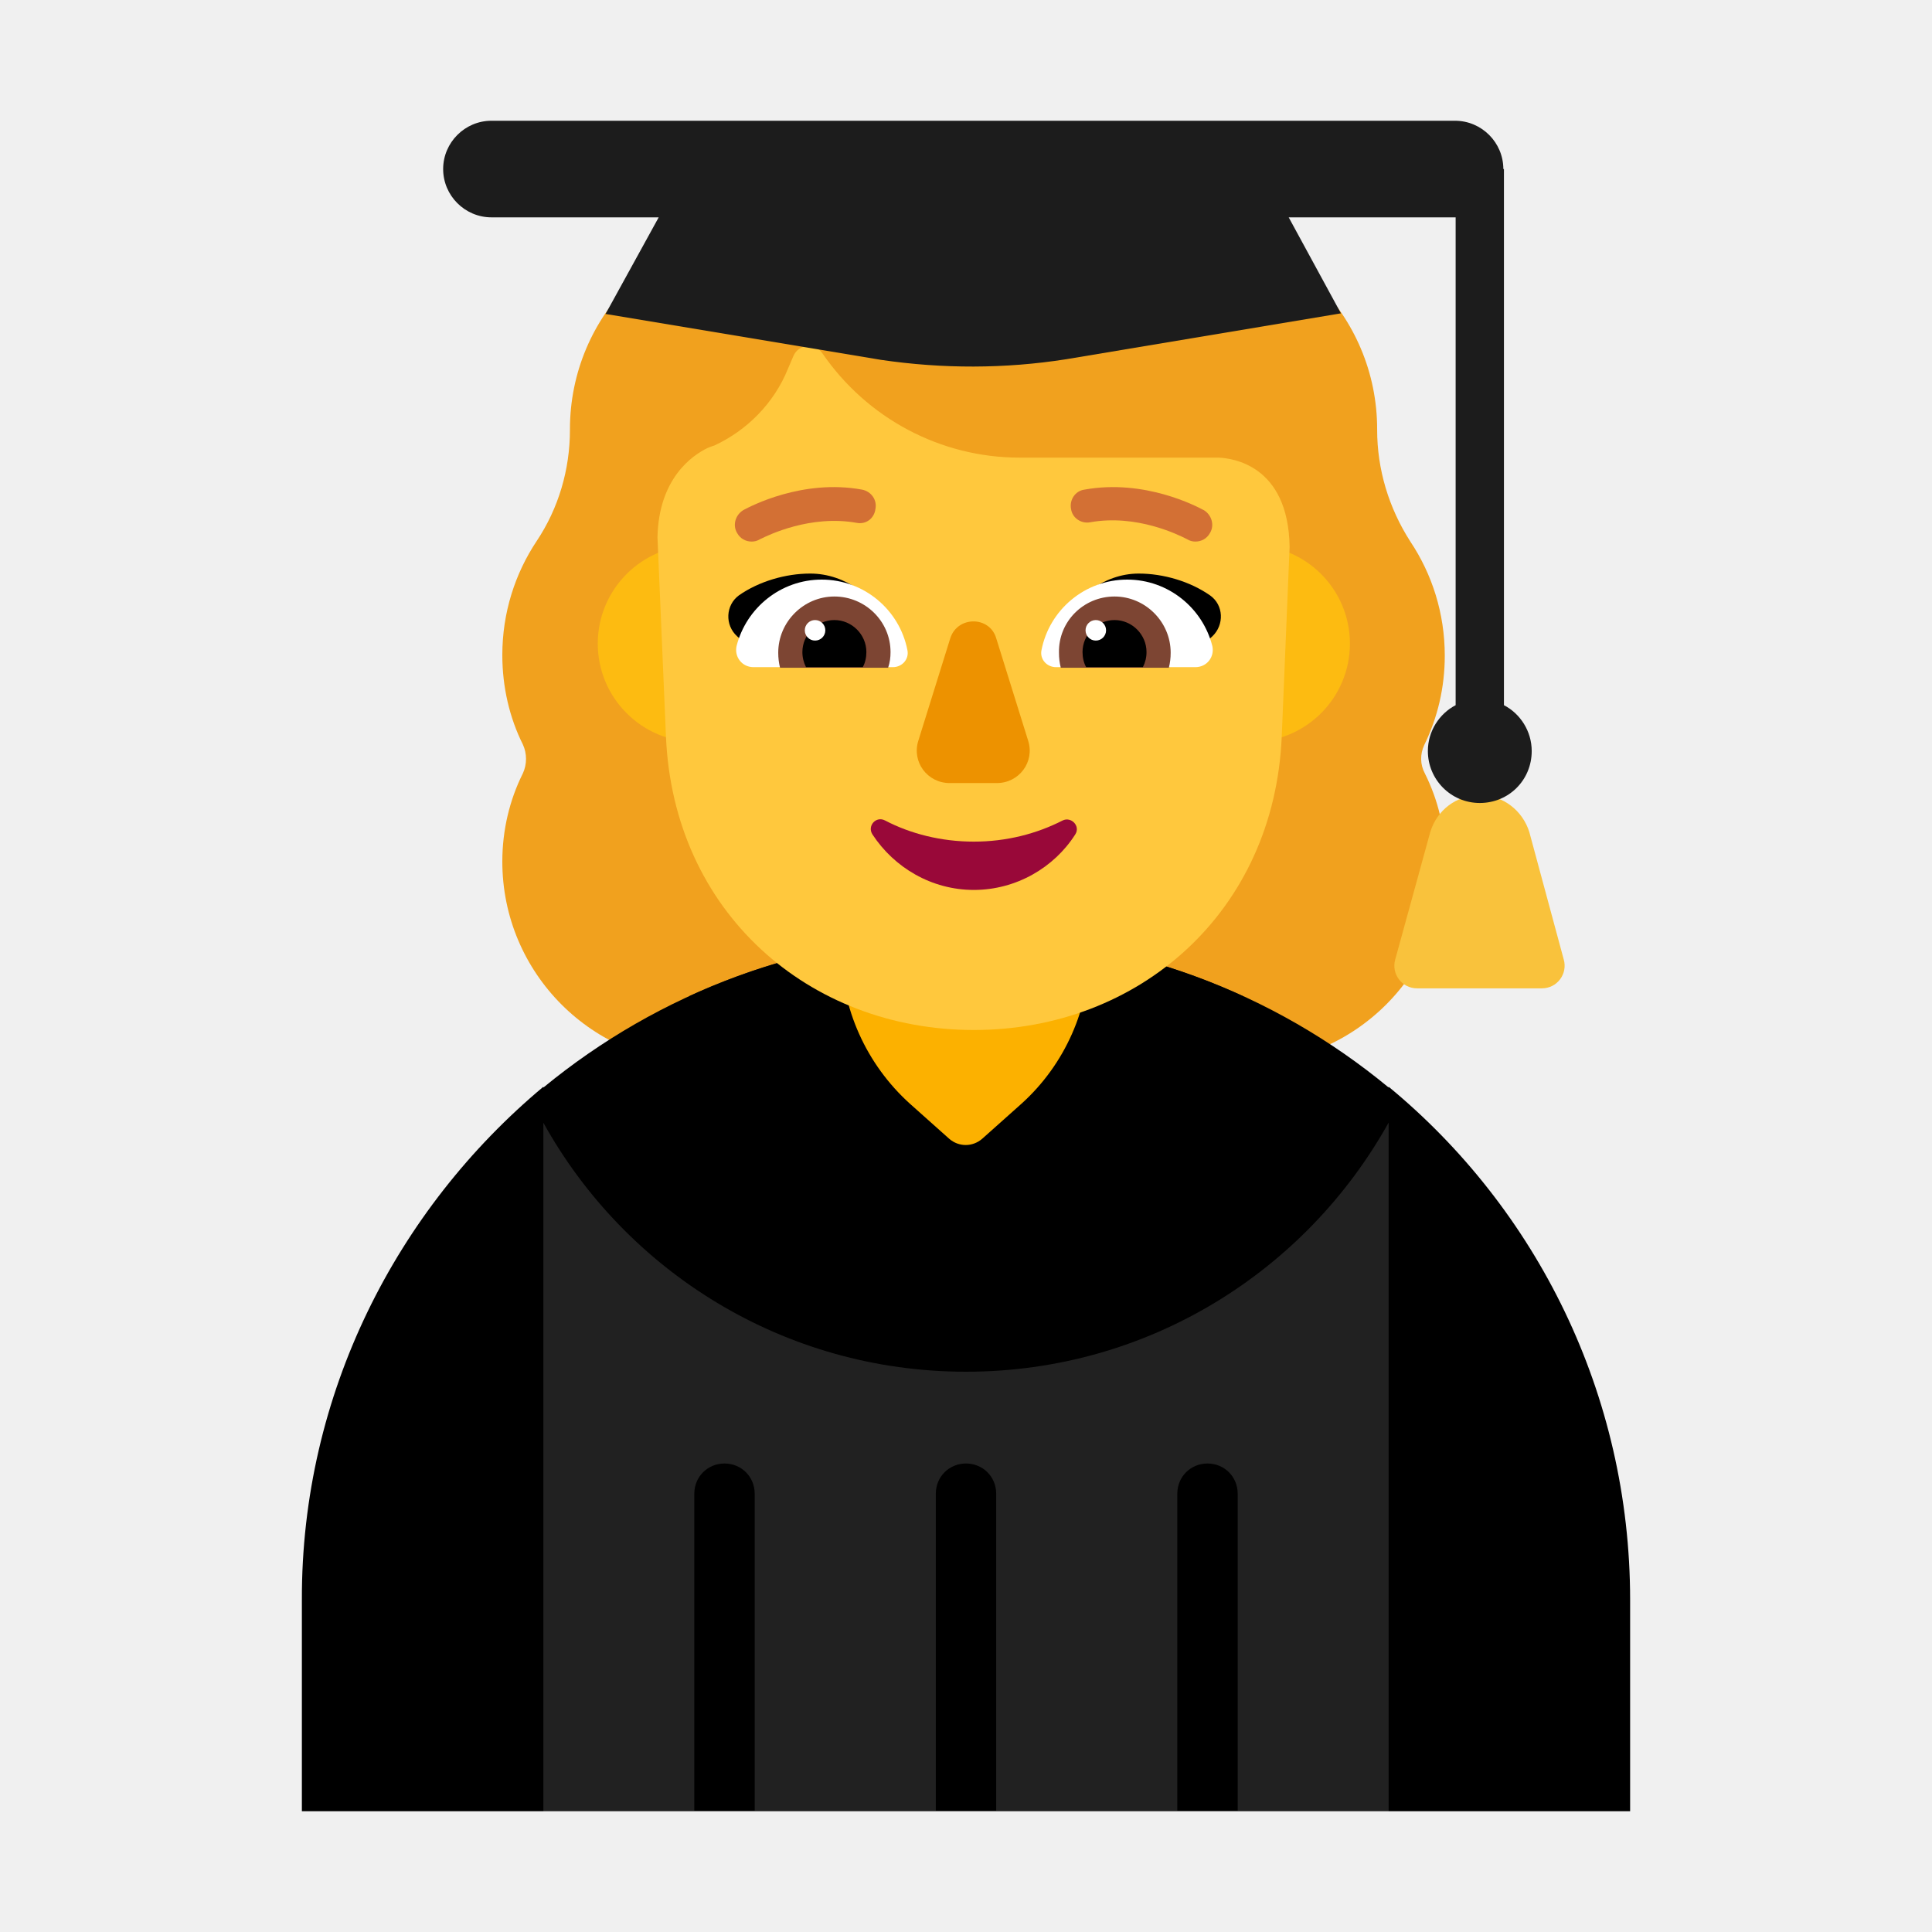
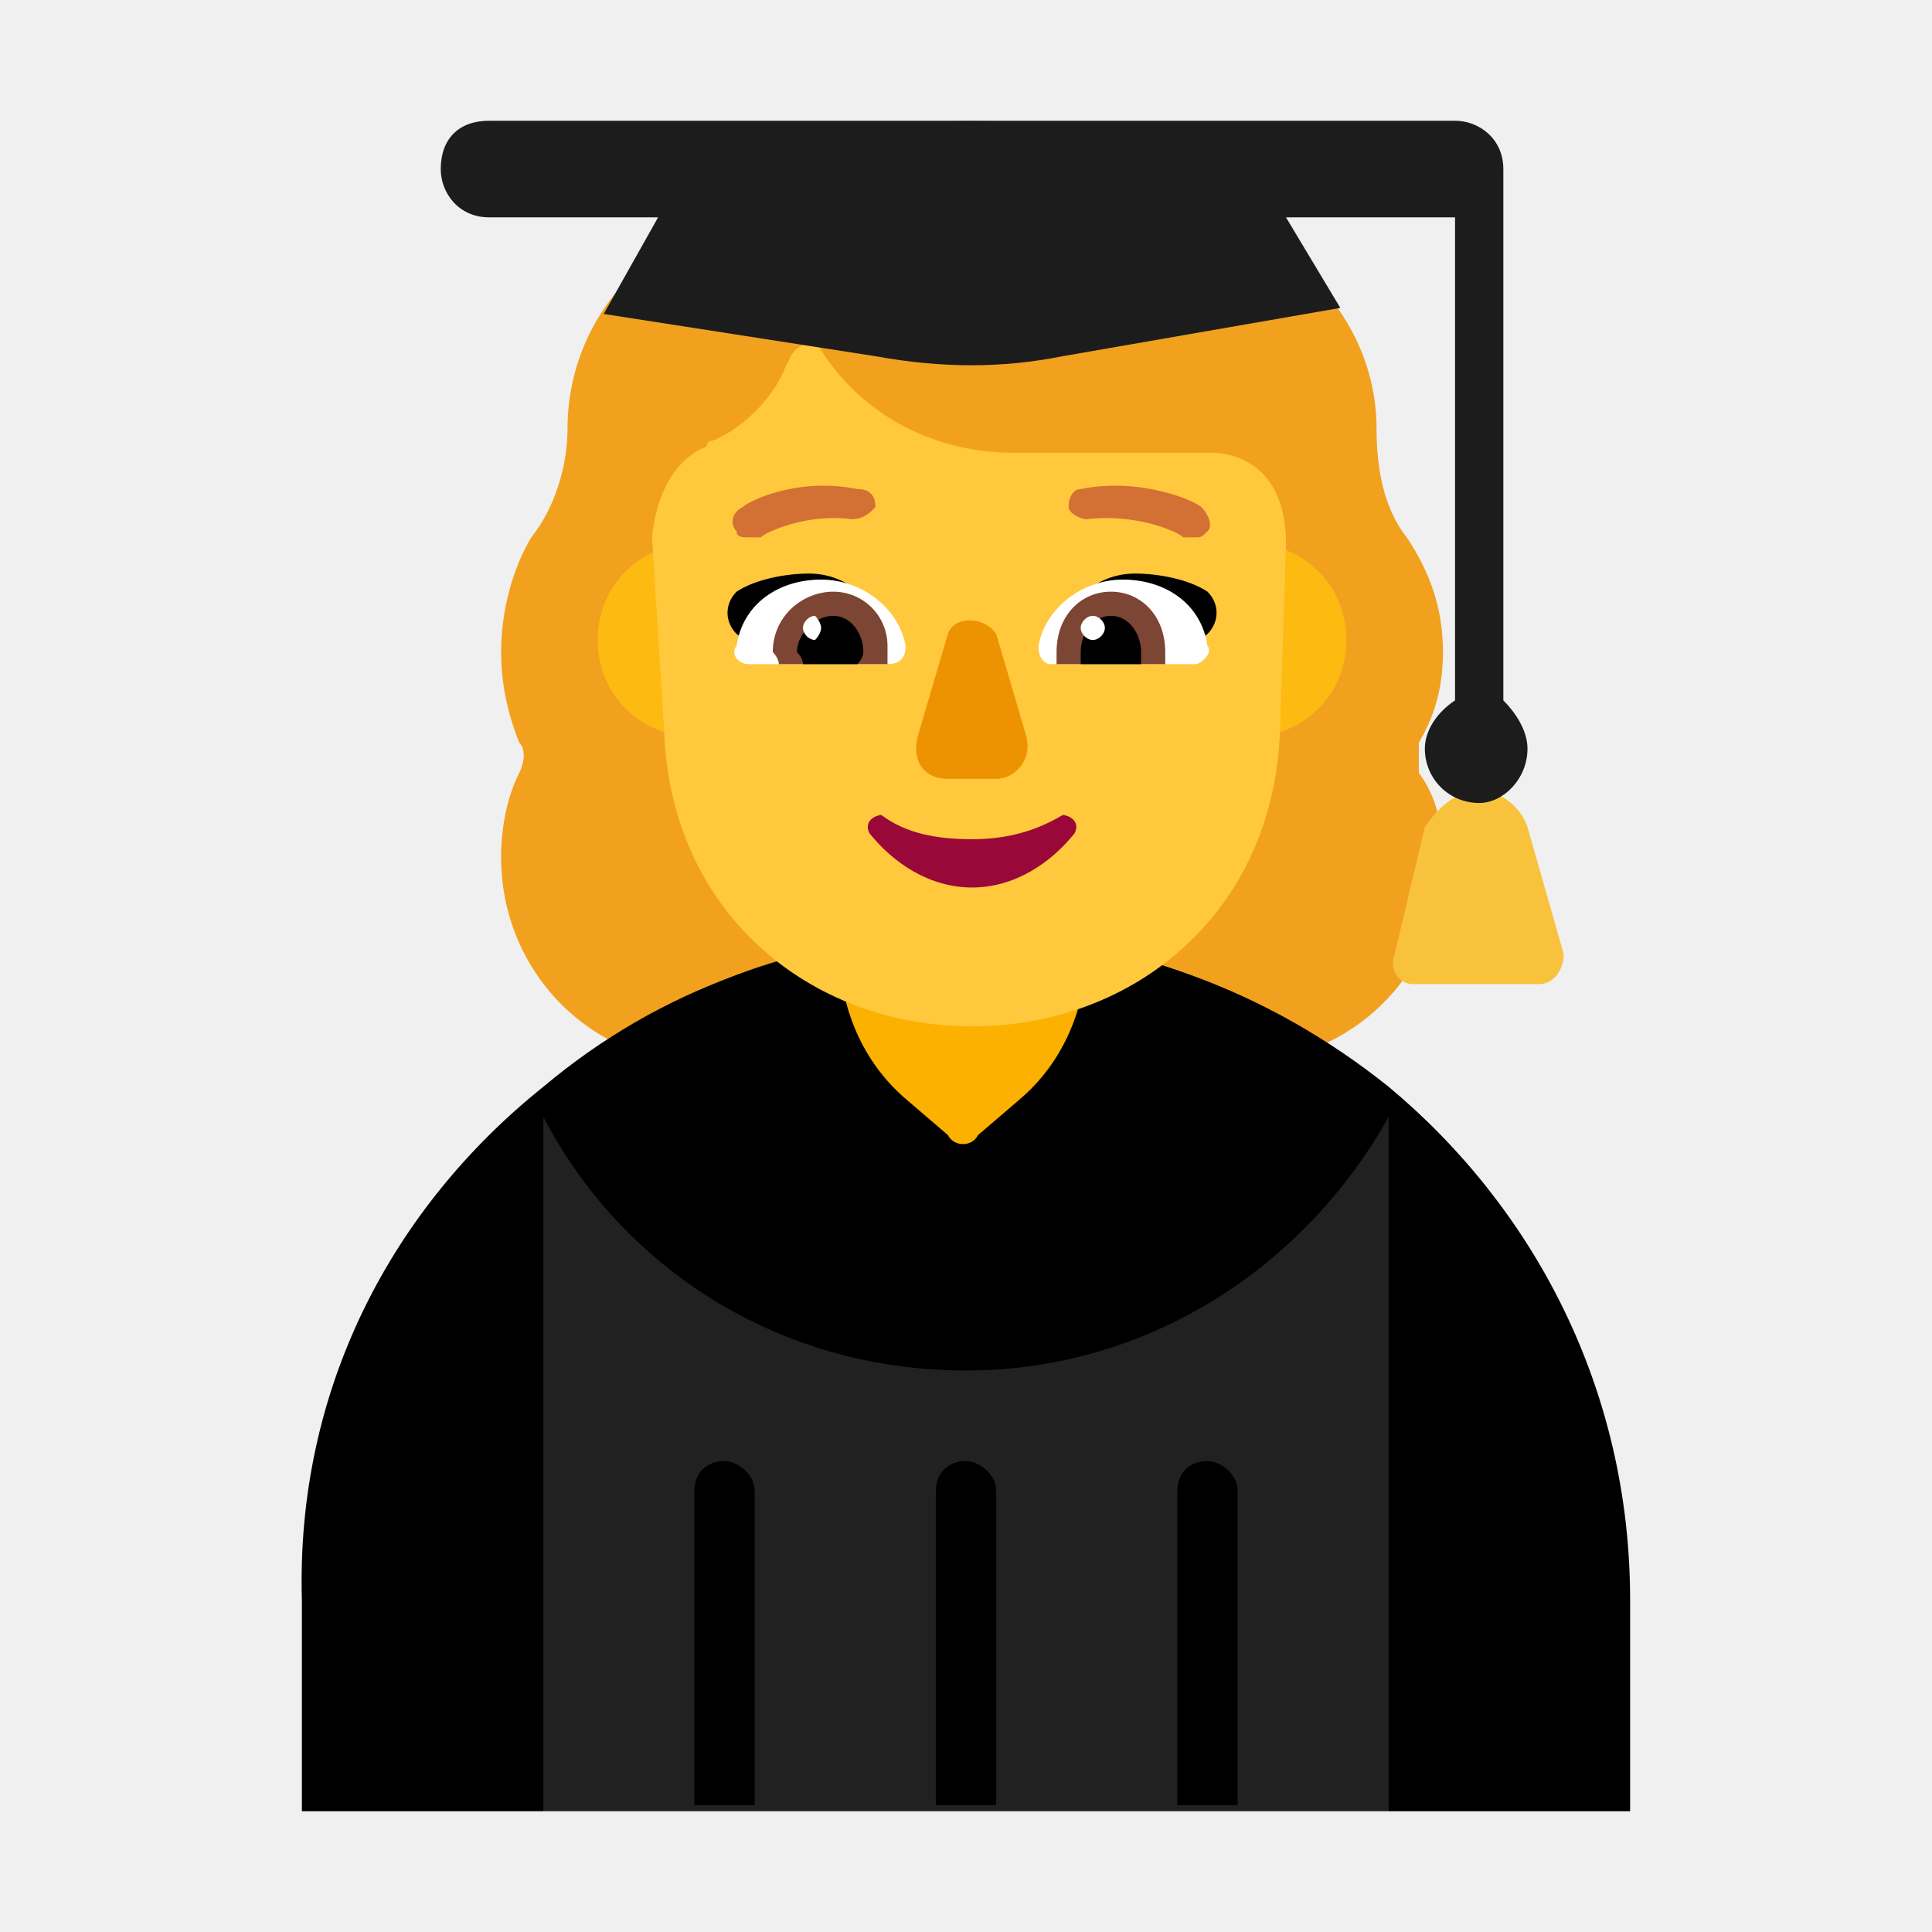
<svg xmlns="http://www.w3.org/2000/svg" width="32" height="32" viewBox="0 0 32 32" fill="none">
-   <path d="M23.59 12.34C23.81 11.89 23.93 11.39 23.93 10.86C23.93 10.16 23.72 9.51 23.36 8.97C23 8.41 22.81 7.77 22.81 7.12V7.11C22.81 5.22 21.28 3.68 19.38 3.68C19.19 3.68 19.02 3.59 18.91 3.44C18.29 2.57 17.27 2.01 16.12 2.01C14.97 2.01 13.95 2.58 13.33 3.44C13.23 3.59 13.05 3.68 12.87 3.68C10.98 3.68 9.44 5.21 9.44 7.11V7.12C9.44 7.78 9.25 8.42 8.89 8.96C8.53 9.5 8.32 10.15 8.32 10.85C8.32 11.38 8.44 11.89 8.66 12.33C8.73 12.48 8.73 12.66 8.66 12.81C8.44 13.25 8.32 13.75 8.32 14.27C8.32 16.12 9.82 17.62 11.67 17.62H20.59C22.44 17.62 23.94 16.12 23.94 14.27C23.94 13.74 23.82 13.25 23.6 12.81C23.52 12.66 23.52 12.49 23.59 12.34Z" fill="#F1A11E" />
-   <path d="M11.412 16.5H20.587C19.191 15.858 17.637 15.5 16 15.5C14.363 15.5 12.809 15.858 11.412 16.5Z" fill="#212121" />
+   <path d="M23.5 12.3C23.8 11.8 23.9 11.3 23.9 10.8C23.9 10.1 23.7 9.5 23.3 8.9C22.9 8.4 22.8 7.7 22.8 7.1V7.1C22.8 5.2 21.2 3.6 19.3 3.6C19.1 3.6 19.0 3.5 18.9 3.4C18.2 2.5 17.2 2.0 16.1 2.0C14.9 2.0 13.9 2.5 13.3 3.4C13.2 3.5 13.0 3.6 12.8 3.6C10.9 3.6 9.4 5.2 9.4 7.1V7.1C9.4 7.7 9.2 8.4 8.8 8.9C8.5 9.4 8.3 10.1 8.3 10.8C8.3 11.3 8.4 11.8 8.6 12.3C8.7 12.4 8.7 12.6 8.6 12.8C8.4 13.2 8.3 13.7 8.3 14.2C8.3 16.1 9.8 17.6 11.6 17.6H20.5C22.4 17.6 23.9 16.1 23.9 14.2C23.9 13.7 23.8 13.2 23.5 12.8C23.5 12.6 23.5 12.4 23.5 12.3Z" fill="#F1A11E" />
+   <path d="M11.4 16.5H20.5C19.1 15.8 17.6 15.5 16 15.5C14.3 15.5 12.8 15.8 11.4 16.5Z" fill="#212121" />
  <path d="M23 18.5H9L7 24L9 30H23L25 24L23 18.5Z" fill="#212121" />
-   <path d="M23 30L23 18.594C21.63 21.054 19.018 22.72 16 22.72C12.983 22.72 10.363 21.055 9 18.596V30H5V26.5C4.99 23.09 6.57 20.03 9 18V18.013C10.901 16.448 13.339 15.5 16 15.5C18.661 15.5 21.099 16.439 23 18.012V18C25.45 20.02 27 23.09 27 26.5V30H23Z" fill="black" />
-   <path d="M12.5 29.99V24.74C12.5 24.46 12.28 24.24 12 24.24C11.72 24.24 11.5 24.46 11.5 24.74V29.99H12.5Z" fill="black" />
-   <path d="M16.5 29.99V24.74C16.5 24.46 16.28 24.24 16 24.24C15.72 24.24 15.5 24.46 15.5 24.74V29.99H16.5Z" fill="black" />
-   <path d="M20.5 29.99V24.74C20.5 24.46 20.28 24.24 20 24.24C19.72 24.24 19.5 24.46 19.5 24.74V29.99H20.5Z" fill="black" />
-   <path d="M16.92 18.28L16.27 18.86C16.11 19 15.88 19 15.72 18.86L15.07 18.28C14.35 17.63 13.93 16.7 13.93 15.73V12.64C13.93 11.5 14.85 10.58 15.99 10.58C17.13 10.58 18.05 11.5 18.05 12.64V15.73C18.05 16.7 17.64 17.63 16.92 18.28Z" fill="#FCB100" />
-   <path d="M13.161 10.66C13.161 11.56 12.431 12.29 11.531 12.29C10.631 12.29 9.901 11.56 9.901 10.66C9.901 9.76 10.631 9.03 11.531 9.03C12.431 9.03 13.161 9.76 13.161 10.66Z" fill="#FDBB11" />
-   <path d="M22.359 10.66C22.359 11.56 21.629 12.29 20.729 12.29C19.828 12.29 19.099 11.56 19.099 10.66C19.099 9.76 19.828 9.03 20.729 9.03C21.629 9.03 22.359 9.76 22.359 10.66Z" fill="#FDBB11" />
-   <path d="M20.19 7.58H16.89C15.58 7.58 14.36 6.93 13.62 5.85C13.5 5.67 13.22 5.7 13.14 5.9L13.05 6.11C12.82 6.68 12.37 7.13 11.83 7.38C11.79 7.39 11.75 7.41 11.72 7.42C11.47 7.54 10.91 7.92 10.89 8.9L11.03 12.19C11.15 15.11 13.4 17.06 16.13 17.06C18.86 17.06 21.11 15.11 21.23 12.19L21.36 9.06C21.34 7.68 20.38 7.59 20.19 7.58Z" fill="#FFC83D" />
-   <path d="M16.13 13.94C15.59 13.94 15.08 13.81 14.66 13.59C14.51 13.51 14.36 13.68 14.45 13.82C14.81 14.37 15.43 14.74 16.13 14.74C16.83 14.74 17.46 14.37 17.81 13.82C17.9 13.68 17.74 13.52 17.6 13.59C17.17 13.81 16.67 13.94 16.13 13.94Z" fill="#990839" />
-   <path d="M15.74 10.57L15.21 12.27C15.1 12.62 15.36 12.97 15.73 12.97H16.51C16.88 12.97 17.14 12.62 17.03 12.27L16.5 10.57C16.39 10.2 15.86 10.2 15.74 10.57Z" fill="#ED9200" />
-   <path d="M13.42 9.5C14.01 9.5 14.49 9.9 14.79 10.36C14.536 10.438 14.289 10.508 14.045 10.577C13.599 10.704 13.163 10.828 12.71 10.99L12.21 10.54C12 10.35 12.02 10.02 12.24 9.86C12.57 9.63 13.01 9.5 13.42 9.5Z" fill="black" />
-   <path d="M18.86 9.5C18.28 9.5 17.8 9.91 17.5 10.36C17.767 10.443 18.027 10.517 18.286 10.591C18.714 10.713 19.137 10.834 19.58 10.99L20.08 10.54C20.28 10.35 20.27 10.02 20.04 9.86C19.71 9.63 19.27 9.5 18.86 9.5Z" fill="black" />
-   <path d="M12.2 10.7C12.36 10.07 12.93 9.6 13.61 9.6C14.31 9.6 14.9 10.1 15.03 10.77C15.06 10.92 14.94 11.05 14.79 11.05H12.48C12.29 11.05 12.16 10.88 12.2 10.7Z" fill="white" />
-   <path d="M20.08 10.7C19.92 10.07 19.35 9.6 18.67 9.6C17.97 9.6 17.38 10.1 17.25 10.77C17.22 10.92 17.34 11.05 17.49 11.05H19.8C19.99 11.05 20.12 10.88 20.08 10.7Z" fill="white" />
-   <path d="M12.89 10.81C12.89 10.3 13.31 9.88 13.82 9.88C14.33 9.88 14.75 10.29 14.75 10.8C14.75 10.89 14.74 10.97 14.71 11.06H12.92C12.9 10.98 12.89 10.9 12.89 10.81Z" fill="#7D4533" />
-   <path d="M19.39 10.81C19.39 10.3 18.97 9.88 18.46 9.88C17.95 9.88 17.53 10.29 17.54 10.81C17.54 10.9 17.55 10.98 17.57 11.06H19.36C19.38 10.98 19.39 10.9 19.39 10.81Z" fill="#7D4533" />
-   <path d="M13.82 10.27C14.11 10.27 14.35 10.51 14.35 10.8C14.35 10.89 14.33 10.98 14.29 11.05H13.35C13.31 10.97 13.29 10.89 13.29 10.8C13.29 10.51 13.53 10.27 13.82 10.27Z" fill="black" />
-   <path d="M18.46 10.27C18.17 10.27 17.93 10.51 17.93 10.8C17.93 10.89 17.95 10.98 17.99 11.05H18.93C18.97 10.97 18.99 10.89 18.99 10.8C18.99 10.51 18.75 10.27 18.46 10.27Z" fill="black" />
-   <path d="M13.67 10.44C13.67 10.534 13.594 10.61 13.5 10.61C13.406 10.61 13.33 10.534 13.33 10.44C13.33 10.346 13.406 10.27 13.5 10.27C13.594 10.27 13.67 10.346 13.67 10.44Z" fill="white" />
-   <path d="M18.32 10.44C18.32 10.534 18.244 10.61 18.15 10.61C18.056 10.61 17.98 10.534 17.98 10.44C17.98 10.346 18.056 10.27 18.15 10.27C18.244 10.27 18.32 10.346 18.32 10.44Z" fill="white" />
-   <path d="M19.66 8.93C19.71 8.96 19.75 8.97 19.8 8.97C19.9 8.97 19.99 8.92 20.04 8.83C20.12 8.7 20.07 8.53 19.94 8.45C19.94 8.45 19.936 8.448 19.931 8.446C19.828 8.391 18.959 7.928 17.96 8.11C17.81 8.13 17.71 8.28 17.74 8.43C17.76 8.58 17.91 8.68 18.06 8.65C18.828 8.513 19.521 8.861 19.642 8.921C19.653 8.927 19.66 8.93 19.66 8.93Z" fill="#D37034" />
-   <path d="M12.21 8.83C12.26 8.92 12.35 8.97 12.45 8.97C12.5 8.97 12.54 8.96 12.59 8.93C12.59 8.93 12.597 8.927 12.608 8.922C12.729 8.863 13.422 8.523 14.19 8.66C14.34 8.69 14.48 8.59 14.5 8.43C14.53 8.28 14.43 8.14 14.28 8.11C13.291 7.928 12.423 8.39 12.319 8.445C12.315 8.448 12.31 8.45 12.31 8.45C12.18 8.53 12.13 8.7 12.21 8.83Z" fill="#D37034" />
-   <path d="M25.33 13.78C25.22 13.43 24.9 13.17 24.51 13.17C24.12 13.17 23.8 13.42 23.69 13.78L23.11 15.89C23.04 16.13 23.22 16.37 23.47 16.37H25.54C25.79 16.37 25.97 16.13 25.9 15.89L25.33 13.78Z" fill="#F9C23C" />
-   <path d="M21.345 3.6H24.11C24.11 3.6 24.11 3.6 24.11 3.6L24.11 11.68C23.84 11.82 23.65 12.11 23.65 12.44C23.65 12.91 24.03 13.3 24.51 13.3C24.99 13.3 25.37 12.92 25.37 12.44C25.37 12.11 25.18 11.82 24.91 11.68V2.8L24.9 2.8C24.9 2.36 24.54 2 24.1 2H8.14C7.7 2 7.34 2.36 7.34 2.8C7.34 3.24 7.7 3.6 8.14 3.6H10.91L10.03 5.2L14.59 5.96C15.61 6.11 16.64 6.11 17.66 5.95L22.21 5.19L21.345 3.6Z" fill="#1C1C1C" />
+   <path d="M23 30L23 18.5C21.6 21.0 19.0 22.7 16 22.7C12.9 22.7 10.3 21.0 9.0 18.5V30H5.0V26.5C4.9 23.0 6.5 20.0 9.0 18V18.0C10.9 16.4 13.3 15.5 16 15.5C18.6 15.5 21.0 16.4 23 18.0V18C25.4 20.0 27 23.0 27 26.5V30H23Z" fill="black" />
+   <path d="M12.5 29.9V24.7C12.5 24.4 12.2 24.2 12 24.2C11.7 24.2 11.5 24.4 11.5 24.7V29.9H12.5Z" fill="black" />
+   <path d="M16.5 29.9V24.7C16.5 24.4 16.2 24.2 16 24.2C15.7 24.2 15.5 24.4 15.5 24.7V29.9H16.5Z" fill="black" />
+   <path d="M20.5 29.9V24.7C20.5 24.4 20.2 24.2 20 24.2C19.7 24.2 19.5 24.4 19.5 24.7V29.9H20.5Z" fill="black" />
+   <path d="M16.9 18.2L16.2 18.8C16.1 19.0 15.8 19.0 15.7 18.8L15.0 18.2C14.3 17.6 13.9 16.7 13.9 15.7V12.6C13.9 11.5 14.8 10.5 15.9 10.5C17.1 10.5 18.0 11.5 18.0 12.6V15.7C18.0 16.7 17.6 17.6 16.9 18.2Z" fill="#FCB100" />
+   <path d="M13.1 10.6C13.1 11.5 12.4 12.2 11.5 12.2C10.6 12.2 9.9 11.5 9.9 10.6C9.9 9.7 10.6 9.0 11.5 9.0C12.4 9.0 13.1 9.7 13.1 10.6Z" fill="#FDBB11" />
+   <path d="M22.3 10.6C22.3 11.5 21.6 12.2 20.7 12.2C19.8 12.2 19.0 11.5 19.0 10.6C19.0 9.7 19.8 9.0 20.7 9.0C21.6 9.0 22.3 9.7 22.3 10.6Z" fill="#FDBB11" />
+   <path d="M20.1 7.5H16.8C15.5 7.5 14.3 6.9 13.6 5.8C13.5 5.6 13.2 5.7 13.1 5.9L13.0 6.1C12.8 6.6 12.3 7.1 11.8 7.3C11.7 7.3 11.7 7.4 11.7 7.4C11.4 7.5 10.9 7.9 10.8 8.9L11.0 12.1C11.1 15.1 13.4 17.0 16.1 17.0C18.8 17.0 21.1 15.1 21.2 12.1L21.3 9.0C21.3 7.6 20.3 7.5 20.1 7.5Z" fill="#FFC83D" />
+   <path d="M16.1 13.9C15.5 13.9 15.0 13.8 14.6 13.5C14.5 13.5 14.3 13.6 14.4 13.8C14.8 14.3 15.4 14.7 16.1 14.7C16.8 14.7 17.4 14.3 17.8 13.8C17.9 13.6 17.7 13.5 17.6 13.5C17.1 13.8 16.6 13.9 16.1 13.9Z" fill="#990839" />
+   <path d="M15.7 10.5L15.2 12.2C15.1 12.6 15.3 12.9 15.7 12.9H16.5C16.8 12.9 17.1 12.6 17.0 12.2L16.5 10.5C16.3 10.2 15.8 10.2 15.7 10.5Z" fill="#ED9200" />
+   <path d="M13.4 9.5C14.0 9.5 14.4 9.9 14.7 10.3C14.5 10.4 14.2 10.5 14.0 10.5C13.5 10.7 13.1 10.8 12.7 10.9L12.2 10.5C12 10.3 12.0 10.0 12.2 9.8C12.5 9.6 13.0 9.5 13.4 9.5Z" fill="black" />
+   <path d="M18.8 9.5C18.2 9.5 17.8 9.9 17.5 10.3C17.7 10.4 18.0 10.5 18.2 10.5C18.7 10.7 19.1 10.8 19.5 10.9L20.0 10.5C20.2 10.3 20.2 10.0 20.0 9.8C19.7 9.6 19.2 9.5 18.8 9.5Z" fill="black" />
+   <path d="M12.2 10.7C12.3 10.0 12.9 9.6 13.6 9.6C14.3 9.6 14.9 10.1 15.0 10.7C15.0 10.9 14.9 11.0 14.7 11.0H12.4C12.2 11.0 12.1 10.8 12.2 10.7Z" fill="white" />
+   <path d="M20.0 10.7C19.9 10.0 19.3 9.6 18.6 9.6C17.9 9.6 17.3 10.1 17.2 10.7C17.2 10.9 17.3 11.0 17.4 11.0H19.8C19.9 11.0 20.1 10.8 20.0 10.7Z" fill="white" />
+   <path d="M12.8 10.8C12.8 10.2 13.3 9.8 13.8 9.8C14.3 9.8 14.7 10.2 14.7 10.7C14.7 10.8 14.7 10.9 14.7 11.0H12.9C12.9 10.9 12.8 10.8 12.8 10.8Z" fill="#7D4533" />
+   <path d="M19.3 10.8C19.3 10.2 18.9 9.8 18.4 9.8C17.9 9.8 17.5 10.2 17.5 10.8C17.5 10.8 17.5 10.9 17.5 11.0H19.3C19.3 10.9 19.3 10.8 19.3 10.8Z" fill="#7D4533" />
+   <path d="M13.8 10.2C14.1 10.2 14.3 10.5 14.3 10.8C14.3 10.8 14.3 10.9 14.2 11.0H13.3C13.3 10.9 13.2 10.8 13.2 10.8C13.2 10.5 13.5 10.2 13.8 10.2Z" fill="black" />
+   <path d="M18.4 10.2C18.1 10.2 17.9 10.5 17.9 10.8C17.9 10.8 17.9 10.9 17.9 11.0H18.9C18.9 10.9 18.9 10.8 18.9 10.8C18.9 10.5 18.7 10.2 18.4 10.2Z" fill="black" />
+   <path d="M13.6 10.4C13.6 10.5 13.5 10.6 13.5 10.6C13.4 10.6 13.3 10.5 13.3 10.4C13.3 10.3 13.4 10.2 13.5 10.2C13.5 10.2 13.6 10.3 13.6 10.4Z" fill="white" />
+   <path d="M18.3 10.4C18.3 10.5 18.2 10.6 18.1 10.6C18.0 10.6 17.9 10.5 17.9 10.4C17.9 10.3 18.0 10.2 18.1 10.2C18.2 10.2 18.3 10.3 18.3 10.4Z" fill="white" />
+   <path d="M19.6 8.9C19.7 8.9 19.7 8.9 19.8 8.9C19.9 8.9 19.9 8.9 20.0 8.8C20.1 8.7 20.0 8.5 19.9 8.4C19.9 8.4 19.9 8.4 19.9 8.4C19.8 8.3 18.9 7.9 17.9 8.1C17.8 8.1 17.7 8.2 17.7 8.4C17.7 8.5 17.9 8.6 18.0 8.6C18.8 8.5 19.5 8.8 19.6 8.9C19.6 8.9 19.6 8.9 19.6 8.9Z" fill="#D37034" />
+   <path d="M12.2 8.8C12.2 8.9 12.3 8.9 12.4 8.9C12.5 8.9 12.5 8.9 12.5 8.9C12.5 8.9 12.5 8.9 12.6 8.9C12.7 8.8 13.4 8.5 14.1 8.6C14.3 8.6 14.4 8.5 14.5 8.4C14.5 8.2 14.4 8.1 14.2 8.1C13.2 7.9 12.4 8.3 12.3 8.4C12.3 8.4 12.3 8.4 12.3 8.4C12.1 8.5 12.1 8.7 12.2 8.8Z" fill="#D37034" />
+   <path d="M25.3 13.7C25.2 13.4 24.9 13.1 24.5 13.1C24.1 13.1 23.8 13.4 23.6 13.7L23.1 15.8C23.0 16.1 23.2 16.3 23.4 16.3H25.5C25.7 16.3 25.9 16.1 25.9 15.8L25.3 13.7Z" fill="#F9C23C" />
+   <path d="M21.3 3.6H24.1C24.1 3.6 24.1 3.6 24.1 3.6L24.1 11.6C23.8 11.8 23.6 12.1 23.6 12.4C23.6 12.9 24.0 13.3 24.5 13.3C24.9 13.3 25.3 12.9 25.3 12.4C25.3 12.1 25.1 11.8 24.9 11.6V2.7L24.9 2.8C24.9 2.3 24.5 2 24.1 2H8.1C7.6 2 7.3 2.3 7.3 2.8C7.3 3.2 7.6 3.6 8.1 3.6H10.9L10.0 5.2L14.5 5.9C15.6 6.1 16.6 6.1 17.6 5.9L22.2 5.1L21.3 3.6Z" fill="#1C1C1C" />
</svg>
